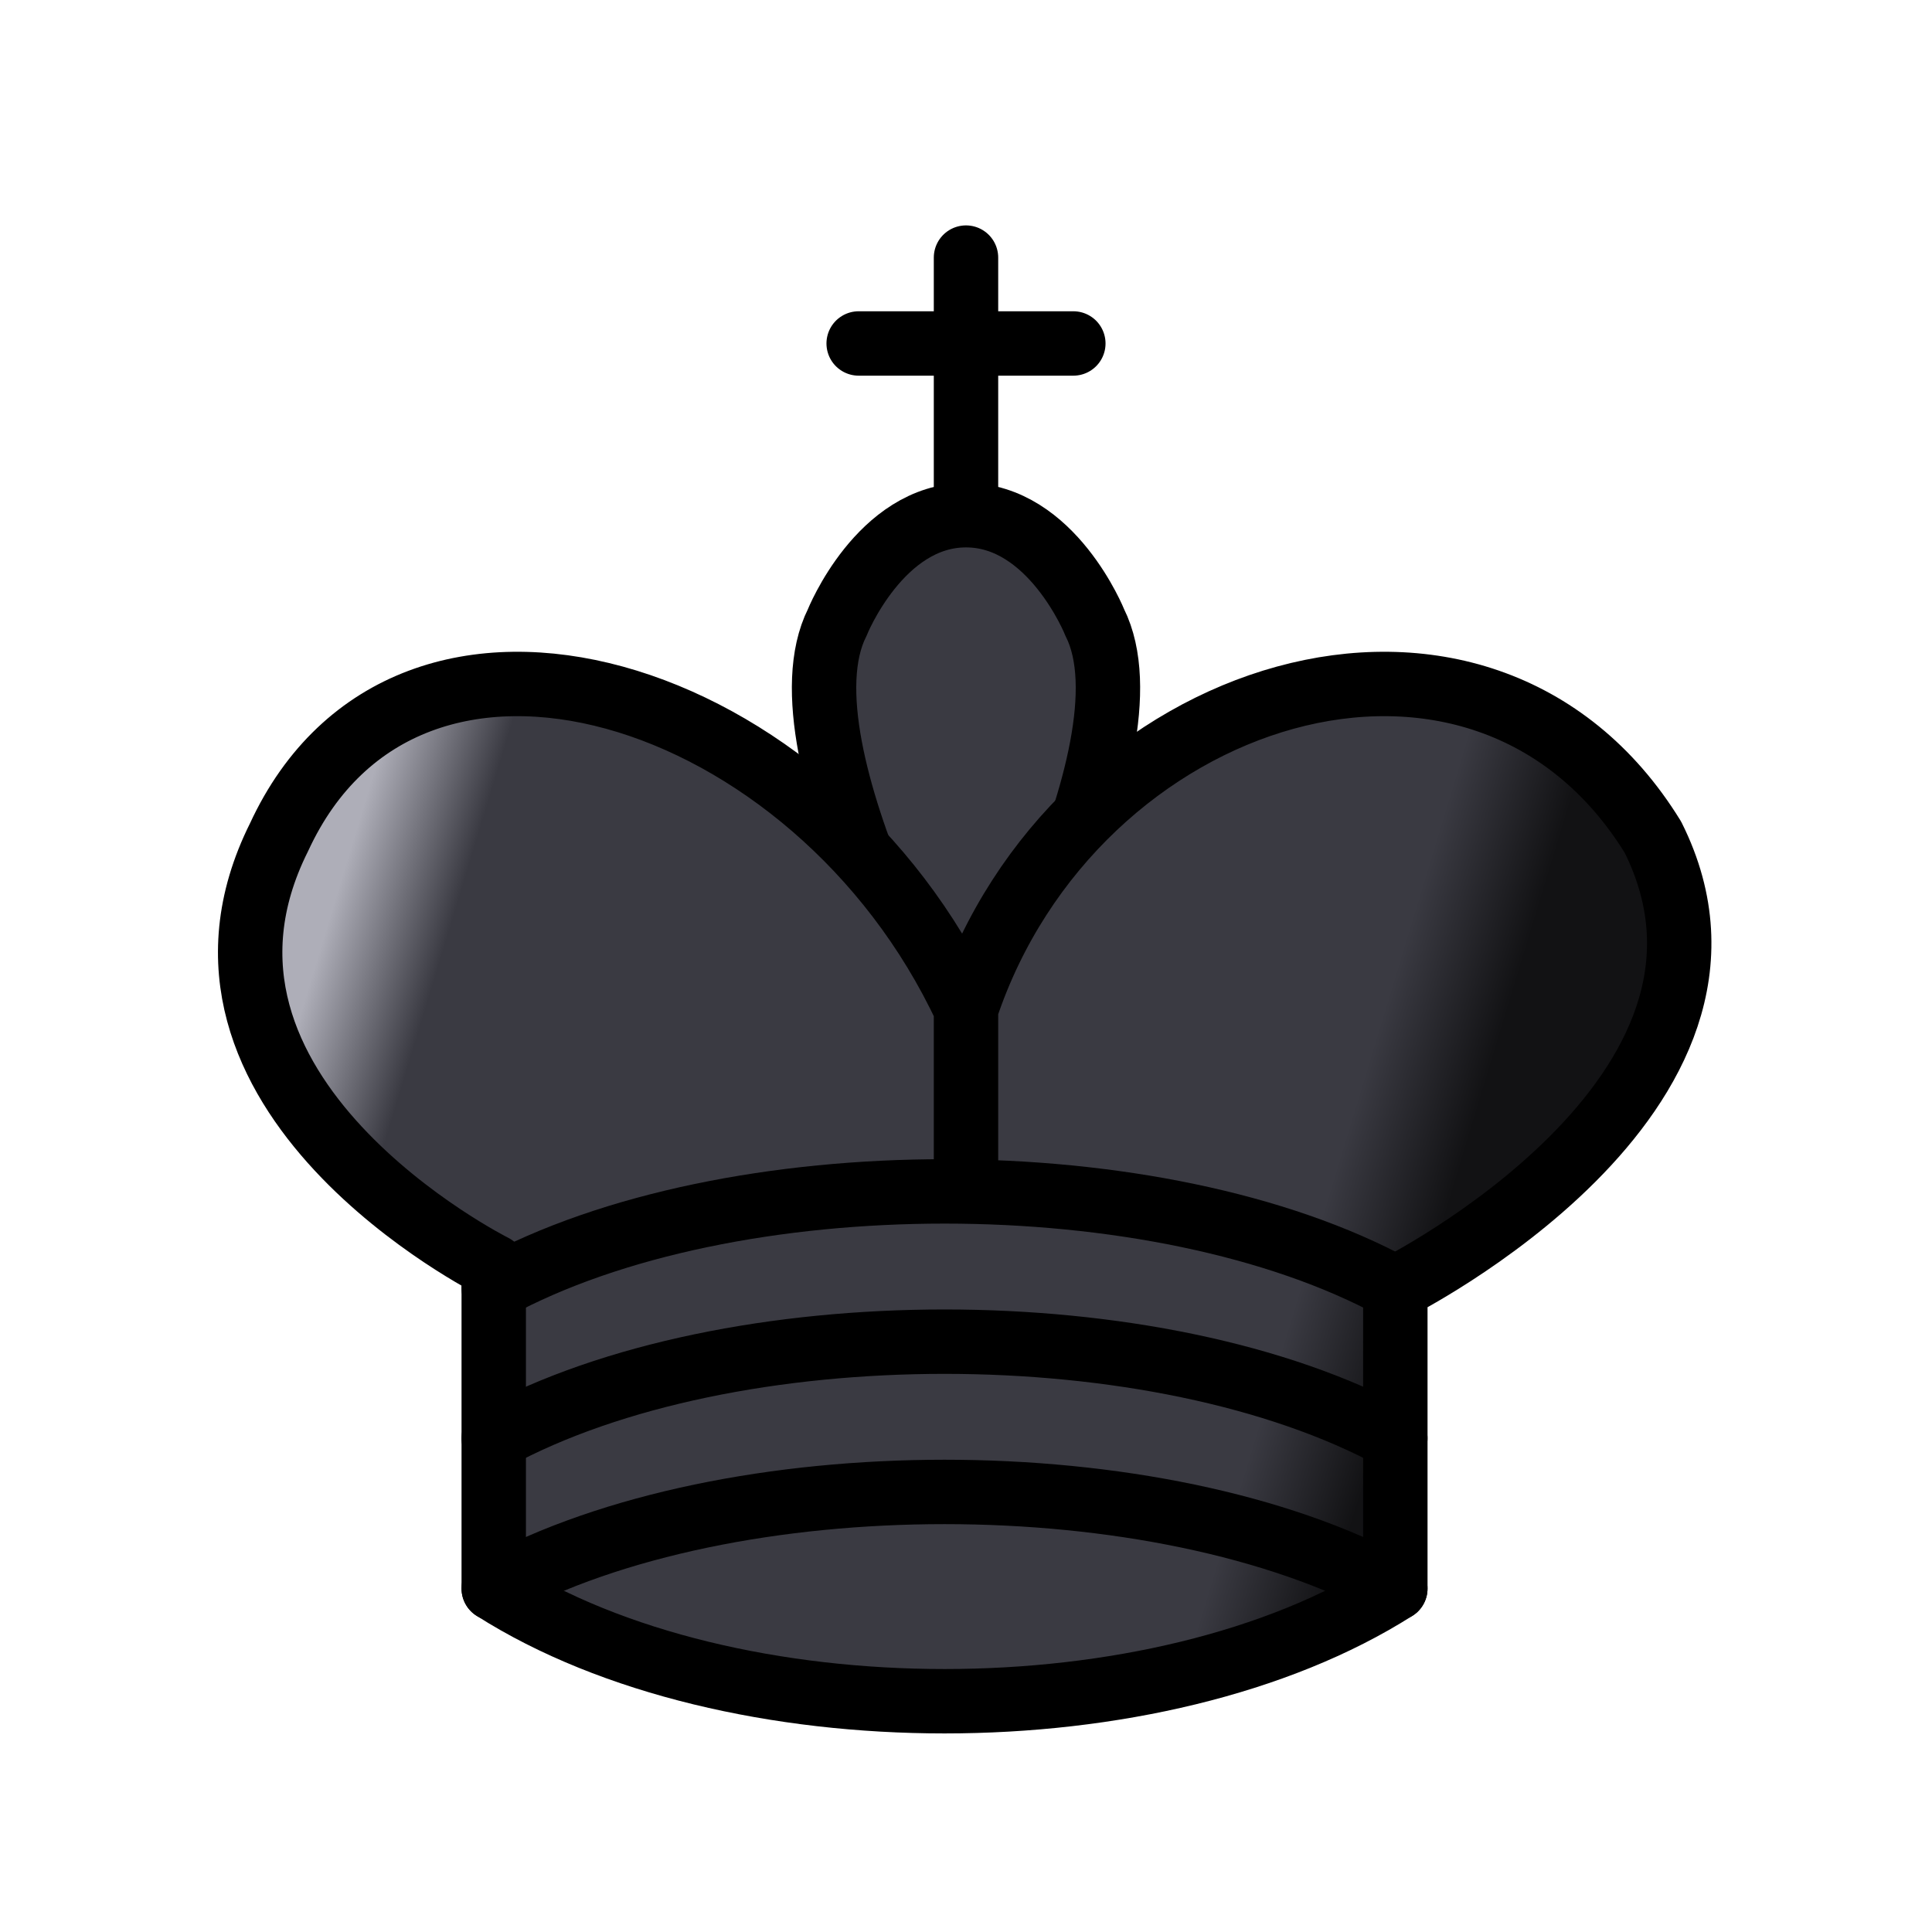
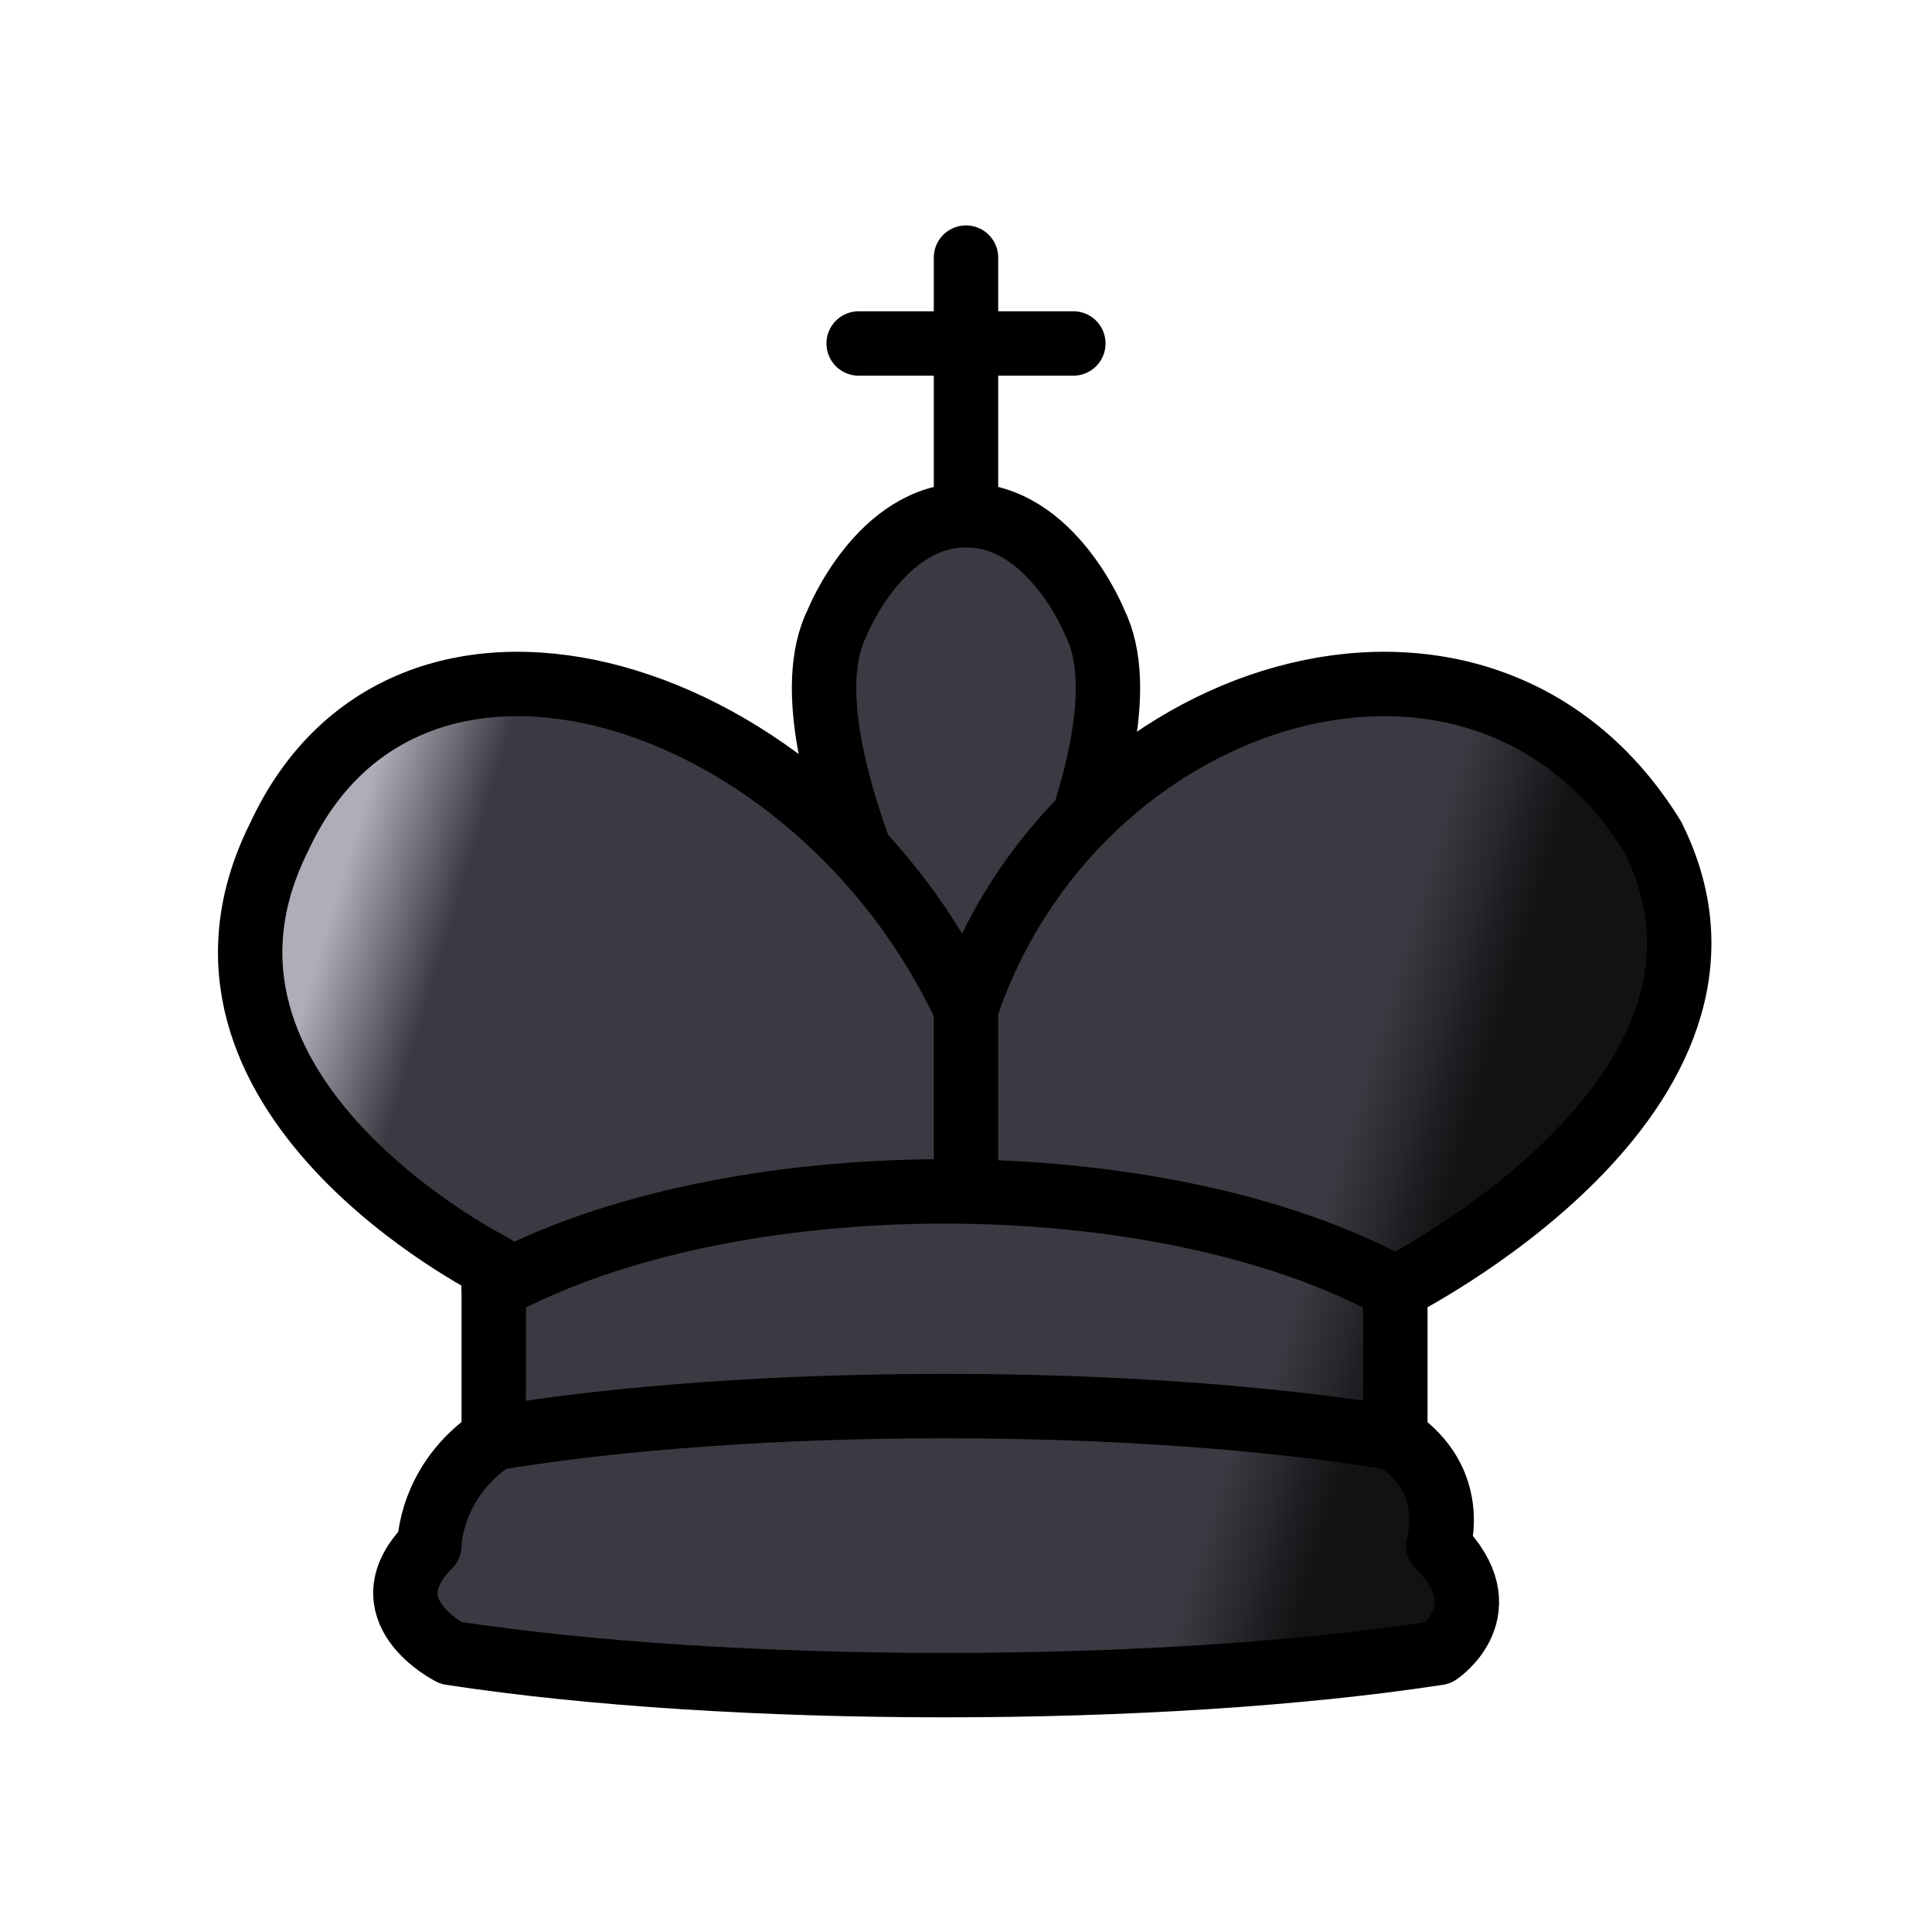
<svg xmlns="http://www.w3.org/2000/svg" viewBox="0 0 45 45">
  <defs>
    <linearGradient id="gW" gradientUnits="userSpaceOnUse" x1="6" y1="15" x2="39" y2="25">
      <stop offset="0" stop-color="#ffffff" />
      <stop offset="0.62" stop-color="#ffffff" />
      <stop offset="0.72" stop-color="#aeaeb8" />
      <stop offset="1" stop-color="#aeaeb8" />
    </linearGradient>
    <linearGradient id="gB" gradientUnits="userSpaceOnUse" x1="6" y1="15" x2="39" y2="25">
      <stop offset="0" stop-color="#aeaeb8" />
      <stop offset="0.1" stop-color="#aeaeb8" />
      <stop offset="0.18" stop-color="#3a3a42" />
      <stop offset="0.8" stop-color="#3a3a42" />
      <stop offset="0.88" stop-color="#121214" />
      <stop offset="1" stop-color="#121214" />
    </linearGradient>
+     <linearGradient id="gW-B" gradientUnits="userSpaceOnUse" x1="14" y1="17.5" x2="39" y2="25">
+       <stop offset="0" stop-color="#ffffff" />
+       <stop offset="0.62" stop-color="#ffffff" />
+       <stop offset="0.72" stop-color="#aeaeb8" />
+       <stop offset="1" stop-color="#aeaeb8" />
+     </linearGradient>
+     <linearGradient id="gB-B" gradientUnits="userSpaceOnUse" x1="14" y1="17.5" x2="39" y2="25">
+       <stop offset="0" stop-color="#aeaeb8" />
+       <stop offset="0.1" stop-color="#aeaeb8" />
+       <stop offset="0.18" stop-color="#3a3a42" />
+       <stop offset="0.8" stop-color="#3a3a42" />
+       <stop offset="0.88" stop-color="#121214" />
+       <stop offset="1" stop-color="#121214" />
+     </linearGradient>
    <radialGradient id="gW-dot" cx="0.32" cy="0.3" r="0.85">
      <stop offset="0" stop-color="#ffffff" />
-       <stop offset="0.55" stop-color="#ffffff" />
-       <stop offset="1" stop-color="#aeaeb8" />
+       <stop offset="0.3" stop-color="#ffffff" />
+       <stop offset="0.55" stop-color="#3a3a42" />
+       <stop offset="1" stop-color="#121214" />
    </radialGradient>
    <radialGradient id="gB-dot" cx="0.32" cy="0.3" r="0.9">
      <stop offset="0" stop-color="#aeaeb8" />
      <stop offset="0.3" stop-color="#aeaeb8" />
      <stop offset="0.55" stop-color="#3a3a42" />
      <stop offset="1" stop-color="#121214" />
    </radialGradient>
  </defs>
  <g fill="none" fill-rule="evenodd" stroke="#000" stroke-linecap="round" stroke-linejoin="round" stroke-width="1.5">
    <path stroke-linejoin="miter" d="M22.5 11.63V6M20 8h5" />
    <path fill="url(#gB)" stroke-linecap="butt" stroke-linejoin="miter" d="M22.5 25s4.5-7.5 3-10.5c0 0-1-2.5-3-2.5s-3 2.5-3 2.5c-1.5 3 3 10.5 3 10.5" />
-     <path fill="url(#gB)" d="M11.5 37c5.5 3.5 15.5 3.5 21 0v-7s9-4.5 6-10.5c-4-6.5-13.5-3.5-16 4V27v-3.5c-3.5-7.5-13-10.5-16-4-3 6 5 10 5 10z" />
-     <path d="M11.5 30c5.5-3 15.5-3 21 0m-21 3.5c5.5-3 15.5-3 21 0m-21 3.5c5.5-3 15.5-3 21 0" />
+     <path fill="url(#gB)" stroke-linecap="butt" d="M32.5 33.5v-3.5s9-4.5 6-10.5c-4-6.5-13.5-3.5-16 4V27v-3.5c-3.5-7.5-13-10.5-16-4-3 6 5 10 5 10V33.5" />
+     <path d="M11.5 30c5.5-3 15.5-3 21 0" />
+     <g transform="translate(-0.5,0.0)">
+       <path fill="url(#gB)" stroke-linecap="butt" d="M12 33.5C10.5 34.5 10.5 36 10.5 36C9 37.5 11 38.5 11 38.5C17.5 39.5 27.5 39.5 34 38.5C34 38.5 35.5 37.5 34 36C34 36 34.5 34.5 33 33.5C27 32.5 18 32.5 12 33.5Z" />
+     </g>
  </g>
</svg>
